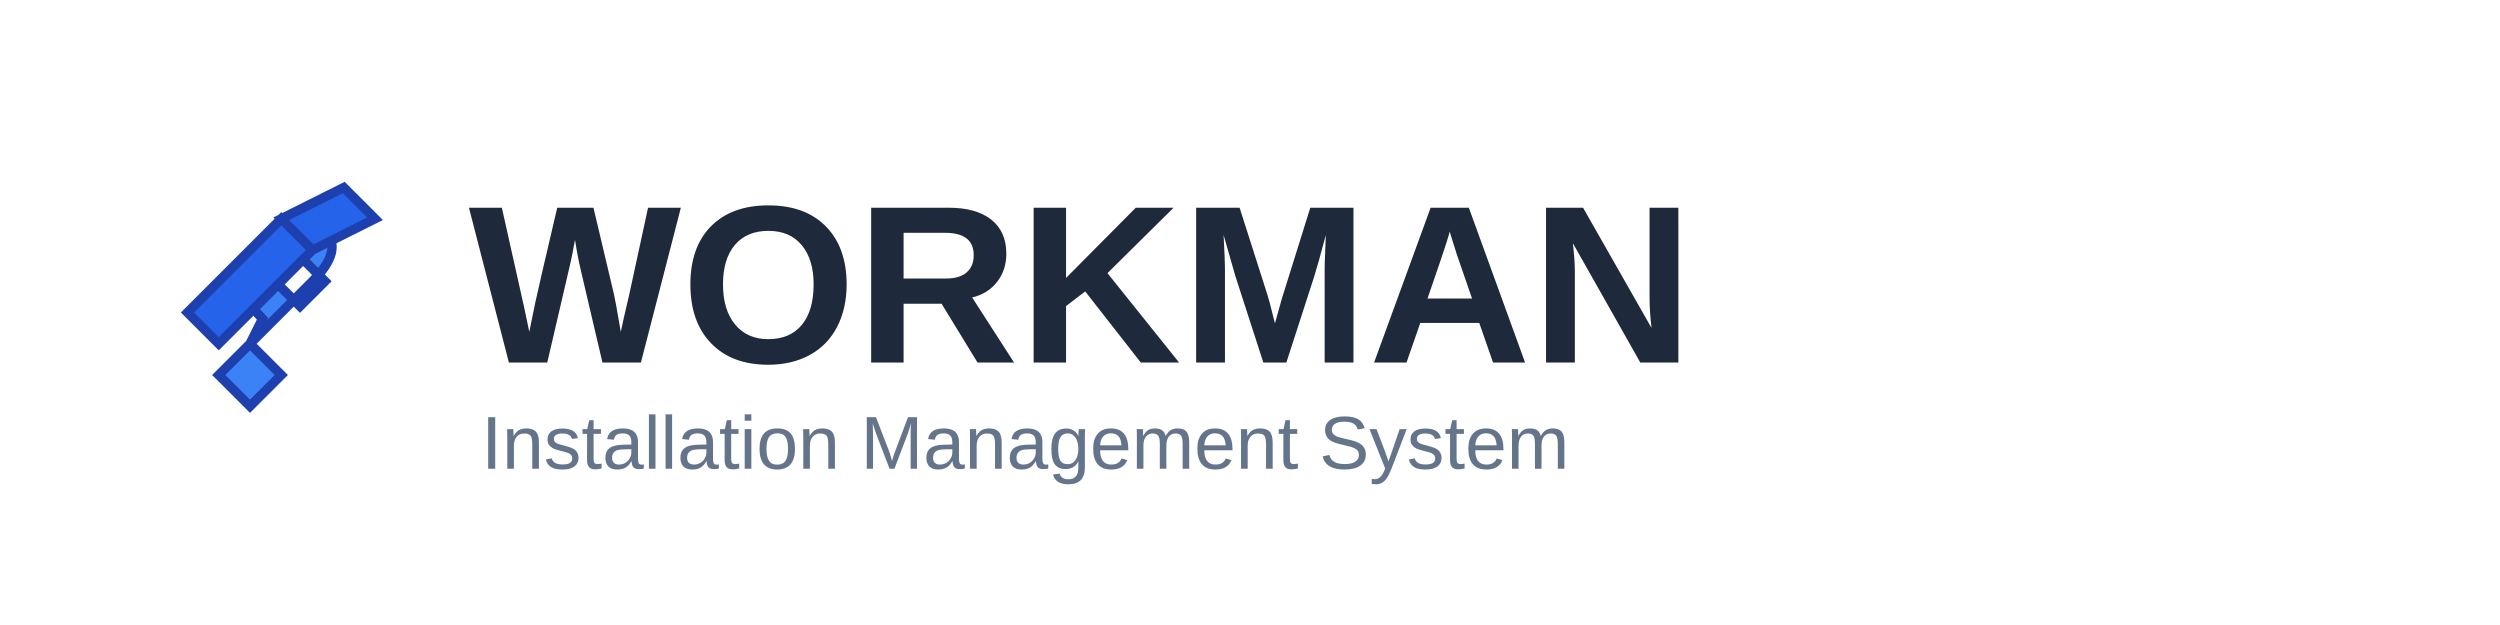
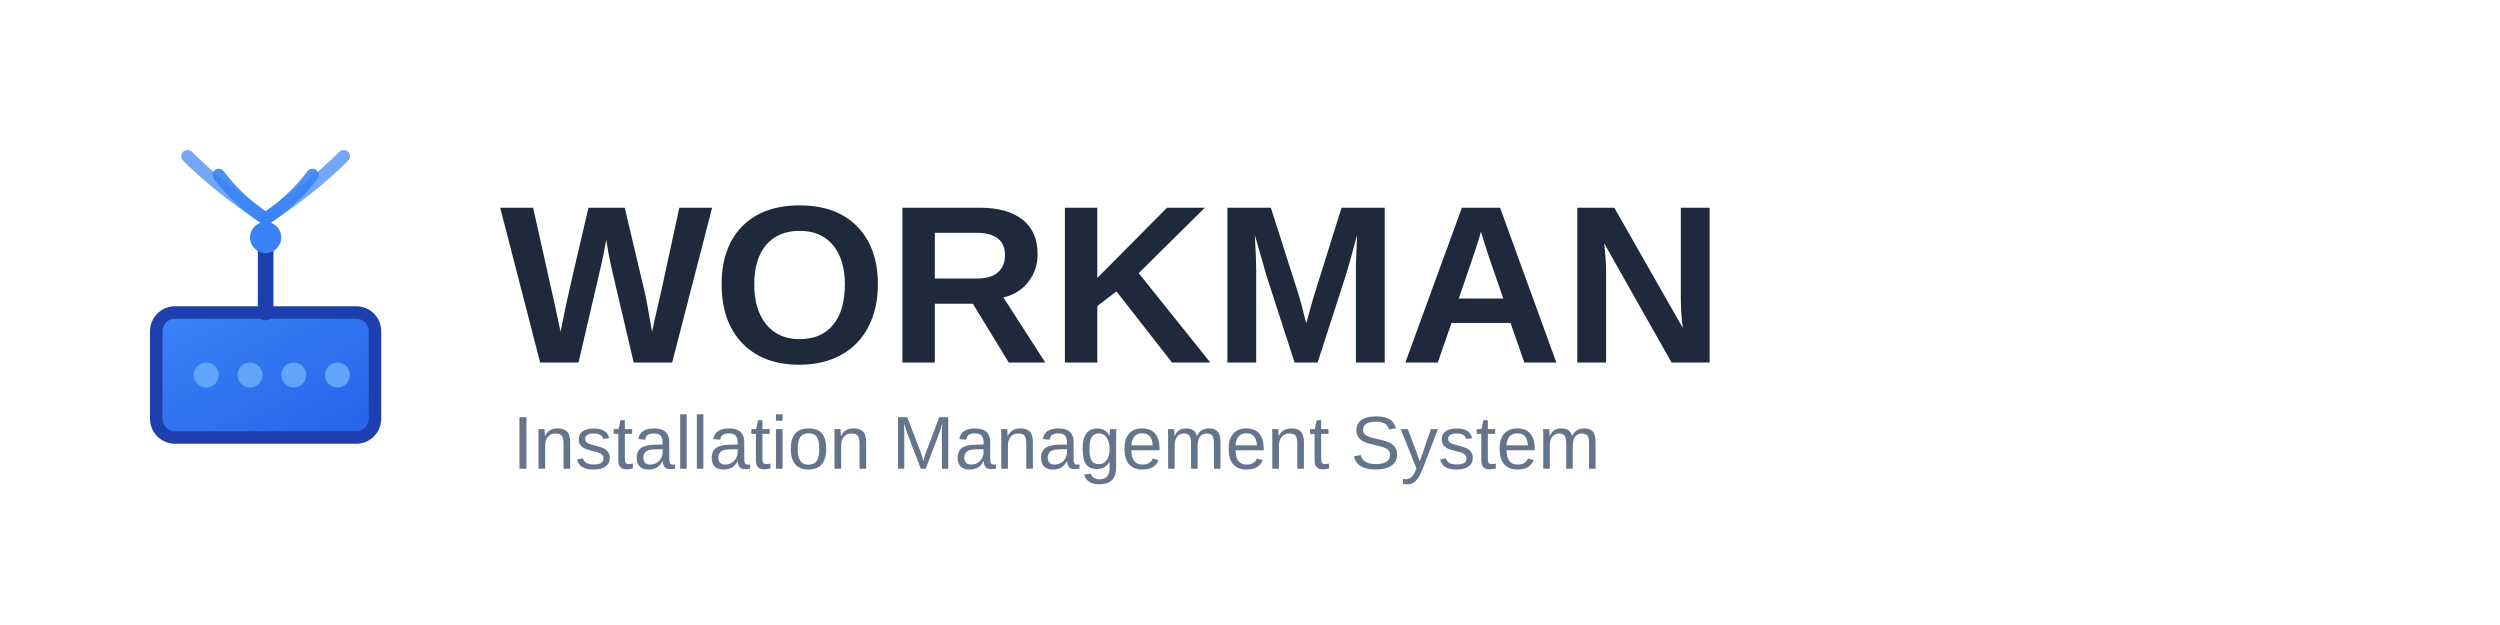
<svg xmlns="http://www.w3.org/2000/svg" viewBox="0 0 400 100" width="400" height="100">
  <defs>
-     <linearGradient id="gradient" x1="0%" y1="0%" x2="100%" y2="0%">
-       <stop offset="0%" style="stop-color:#2563eb;stop-opacity:1" />
-       <stop offset="100%" style="stop-color:#3b82f6;stop-opacity:1" />
+     <linearGradient id="iconGradient" x1="0%" y1="0%" x2="100%" y2="100%">
+       <stop offset="0%" style="stop-color:#3b82f6;stop-opacity:1" />
+       <stop offset="100%" style="stop-color:#2563eb;stop-opacity:1" />
    </linearGradient>
  </defs>
-   <g transform="translate(20, 25)">
-     <path d="M 15 35 L 20 30 L 25 35 L 20 40 Z M 20 30 L 30 20 Q 35 15 32 12 Q 29 9 24 12 L 32 20 L 28 24 L 20 16 Q 17 21 22 26 Z" fill="#3b82f6" stroke="#1e40af" stroke-width="1.5" />
-     <path d="M 10 25 L 25 10 L 30 15 L 15 30 Z M 25 10 L 35 5 L 40 10 L 30 15 Z" fill="#2563eb" stroke="#1e40af" stroke-width="1.5" />
+   <g transform="translate(15, 20)">
+     <rect x="10" y="30" width="35" height="20" rx="3" fill="url(#iconGradient)" stroke="#1e40af" stroke-width="2" />
+     <circle cx="18" cy="40" r="2" fill="#60a5fa" />
+     <circle cx="25" cy="40" r="2" fill="#60a5fa" />
+     <circle cx="32" cy="40" r="2" fill="#60a5fa" />
+     <circle cx="39" cy="40" r="2" fill="#60a5fa" />
+     <line x1="27.5" y1="30" x2="27.5" y2="20" stroke="#1e40af" stroke-width="2.5" stroke-linecap="round" />
+     <circle cx="27.5" cy="18" r="2.5" fill="#3b82f6" />
+     <path d="M 27.5 15 Q 20 10 15 5" fill="none" stroke="#3b82f6" stroke-width="2" stroke-linecap="round" opacity="0.7" />
+     <path d="M 27.5 15 Q 23 12 20 8" fill="none" stroke="#3b82f6" stroke-width="2" stroke-linecap="round" opacity="0.9" />
+     <path d="M 27.5 15 Q 35 10 40 5" fill="none" stroke="#3b82f6" stroke-width="2" stroke-linecap="round" opacity="0.7" />
+     <path d="M 27.5 15 Q 32 12 35 8" fill="none" stroke="#3b82f6" stroke-width="2" stroke-linecap="round" opacity="0.9" />
  </g>
-   <text x="75" y="58" font-family="Arial, Helvetica, sans-serif" font-size="36" font-weight="bold" fill="#1e293b">
+   <text x="80" y="58" font-family="Arial, Helvetica, sans-serif" font-size="36" font-weight="bold" fill="#1e293b">
    WORKMAN
  </text>
-   <text x="77" y="75" font-family="Arial, Helvetica, sans-serif" font-size="12" fill="#64748b">
+   <text x="82" y="75" font-family="Arial, Helvetica, sans-serif" font-size="12" fill="#64748b">
    Installation Management System
  </text>
</svg>
